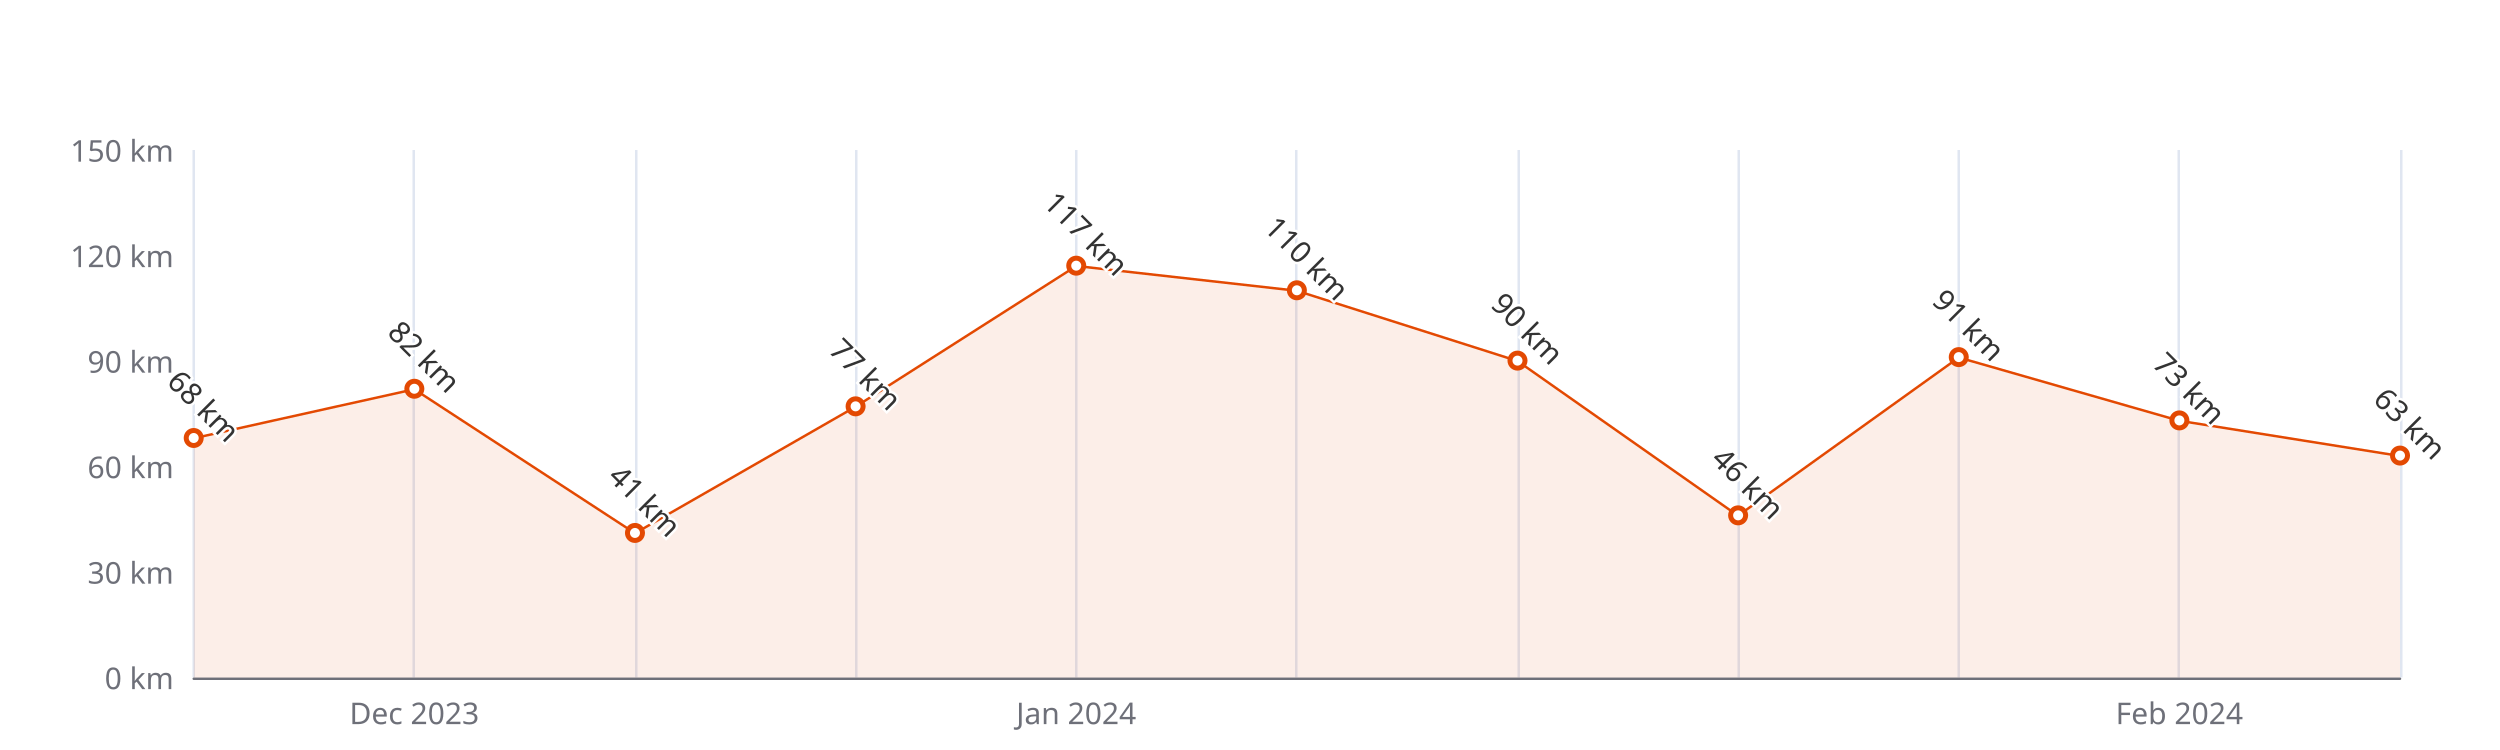
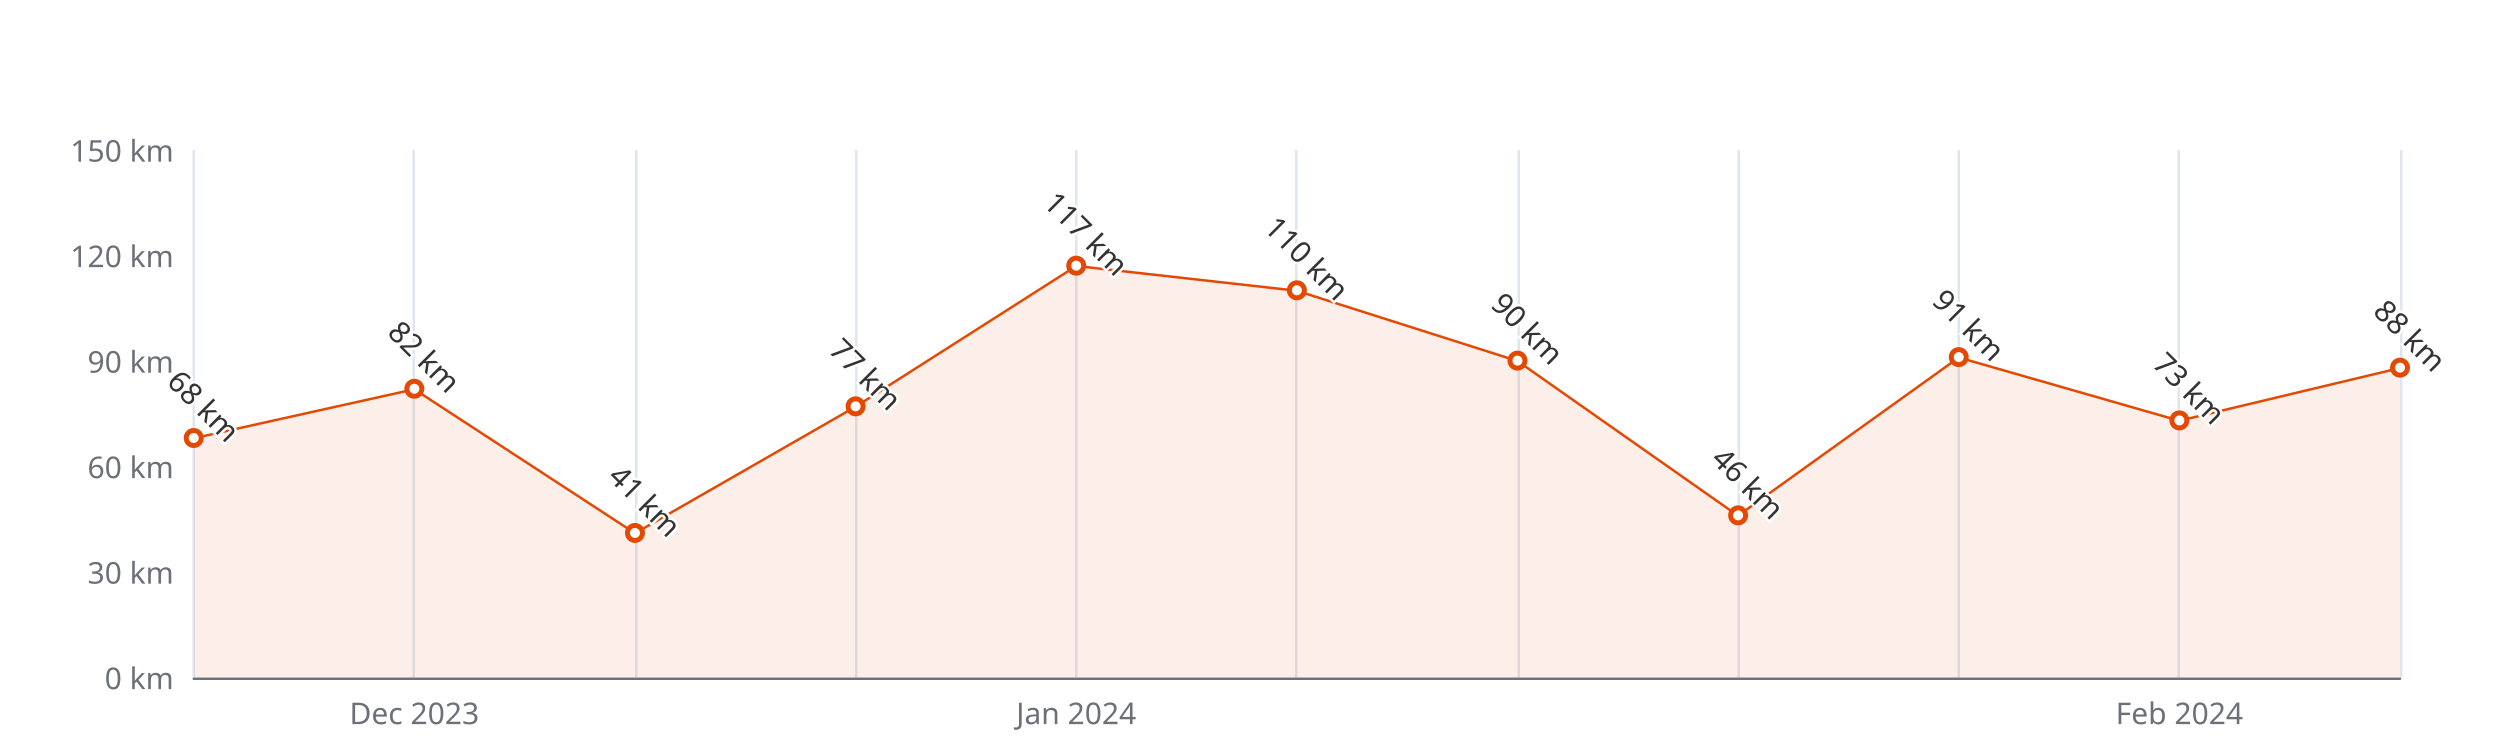
<svg xmlns="http://www.w3.org/2000/svg" width="1000" height="300" version="1.1" baseProfile="full" viewBox="0 0 1000 300">
  <rect width="1000" height="300" x="0" y="0" id="0" fill="#ffffff" />
  <path d="M77.5 60L77.5 271" fill="none" stroke="#E0E6F1" />
  <path d="M165.5 60L165.5 271" fill="none" stroke="#E0E6F1" />
  <path d="M254.5 60L254.5 271" fill="none" stroke="#E0E6F1" />
  <path d="M342.5 60L342.5 271" fill="none" stroke="#E0E6F1" />
  <path d="M430.5 60L430.5 271" fill="none" stroke="#E0E6F1" />
  <path d="M518.5 60L518.5 271" fill="none" stroke="#E0E6F1" />
  <path d="M607.5 60L607.5 271" fill="none" stroke="#E0E6F1" />
  <path d="M695.5 60L695.5 271" fill="none" stroke="#E0E6F1" />
  <path d="M783.5 60L783.5 271" fill="none" stroke="#E0E6F1" />
  <path d="M871.5 60L871.5 271" fill="none" stroke="#E0E6F1" />
  <path d="M960.5 60L960.5 271" fill="none" stroke="#E0E6F1" />
  <path d="M77.5 271.5L960 271.5" fill="none" stroke="#6E7079" stroke-linecap="round" />
  <text dominant-baseline="central" text-anchor="end" style="font-size:12px;font-family:sans-serif;" xml:space="preserve" transform="translate(69.48 271)" fill="#6E7079">0 km</text>
  <text dominant-baseline="central" text-anchor="end" style="font-size:12px;font-family:sans-serif;" xml:space="preserve" transform="translate(69.48 228.8)" fill="#6E7079">30 km</text>
  <text dominant-baseline="central" text-anchor="end" style="font-size:12px;font-family:sans-serif;" xml:space="preserve" transform="translate(69.48 186.6)" fill="#6E7079">60 km</text>
  <text dominant-baseline="central" text-anchor="end" style="font-size:12px;font-family:sans-serif;" xml:space="preserve" transform="translate(69.48 144.4)" fill="#6E7079">90 km</text>
  <text dominant-baseline="central" text-anchor="end" style="font-size:12px;font-family:sans-serif;" xml:space="preserve" transform="translate(69.48 102.2)" fill="#6E7079">120 km</text>
  <text dominant-baseline="central" text-anchor="end" style="font-size:12px;font-family:sans-serif;" xml:space="preserve" transform="translate(69.48 60)" fill="#6E7079">150 km</text>
  <text dominant-baseline="central" text-anchor="middle" style="font-size:12px;font-family:sans-serif;" xml:space="preserve" y="6" transform="translate(165.732 279)" fill="#6E7079">Dec 2023</text>
  <text dominant-baseline="central" text-anchor="middle" style="font-size:12px;font-family:sans-serif;" xml:space="preserve" y="6" transform="translate(430.488 279)" fill="#6E7079">Jan 2024</text>
  <text dominant-baseline="central" text-anchor="middle" style="font-size:12px;font-family:sans-serif;" xml:space="preserve" y="6" transform="translate(871.748 279)" fill="#6E7079">Feb 2024</text>
  <g clip-path="url(#zr5-c0)">
-     <path d="M77.5 175.3L165.7 155.7L254 213.3L342.2 162.7L430.5 106.4L518.7 116.3L607 144.4L695.2 206.3L783.5 143L871.7 168.3L960 182.4L960 271L871.7 271L783.5 271L695.2 271L607 271L518.7 271L430.5 271L342.2 271L254 271L165.7 271L77.5 271Z" fill="rgb(227,73,2)" fill-opacity="0.09" />
-     <path d="M77.5 175.3L165.7 155.7L254 213.3L342.2 162.7L430.5 106.4L518.7 116.3L607 144.4L695.2 206.3L783.5 143L871.7 168.3L960 182.4" fill="none" stroke="#E34902" stroke-linejoin="bevel" />
+     <path d="M77.5 175.3L165.7 155.7L254 213.3L342.2 162.7L430.5 106.4L518.7 116.3L607 144.4L695.2 206.3L783.5 143L871.7 168.3L960 147.2L960 271L871.7 271L783.5 271L695.2 271L607 271L518.7 271L430.5 271L342.2 271L254 271L165.7 271L77.5 271Z" fill="rgb(227,73,2)" fill-opacity="0.09" />
+     <path d="M77.5 175.3L165.7 155.7L254 213.3L342.2 162.7L430.5 106.4L518.7 116.3L607 144.4L695.2 206.3L783.5 143L871.7 168.3L960 147.2" fill="none" stroke="#E34902" stroke-linejoin="bevel" />
  </g>
  <path d="M1 0A1 1 0 1 1 1 -0.1A1 1 0 0 1 1 0" transform="matrix(3,0,0,3,77.48,175.3467)" fill="#fff" stroke="#E34902" stroke-width="0.667" />
  <path d="M1 0A1 1 0 1 1 1 -0.1A1 1 0 0 1 1 0" transform="matrix(3,0,0,3,165.732,155.6533)" fill="#fff" stroke="#E34902" stroke-width="0.667" />
  <path d="M1 0A1 1 0 1 1 1 -0.1A1 1 0 0 1 1 0" transform="matrix(3,0,0,3,253.984,213.3267)" fill="#fff" stroke="#E34902" stroke-width="0.667" />
  <path d="M1 0A1 1 0 1 1 1 -0.1A1 1 0 0 1 1 0" transform="matrix(3,0,0,3,342.236,162.6867)" fill="#fff" stroke="#E34902" stroke-width="0.667" />
  <path d="M1 0A1 1 0 1 1 1 -0.1A1 1 0 0 1 1 0" transform="matrix(3,0,0,3,430.488,106.42)" fill="#fff" stroke="#E34902" stroke-width="0.667" />
  <path d="M1 0A1 1 0 1 1 1 -0.1A1 1 0 0 1 1 0" transform="matrix(3,0,0,3,518.74,116.2667)" fill="#fff" stroke="#E34902" stroke-width="0.667" />
  <path d="M1 0A1 1 0 1 1 1 -0.1A1 1 0 0 1 1 0" transform="matrix(3,0,0,3,606.992,144.4)" fill="#fff" stroke="#E34902" stroke-width="0.667" />
  <path d="M1 0A1 1 0 1 1 1 -0.1A1 1 0 0 1 1 0" transform="matrix(3,0,0,3,695.244,206.2933)" fill="#fff" stroke="#E34902" stroke-width="0.667" />
  <path d="M1 0A1 1 0 1 1 1 -0.1A1 1 0 0 1 1 0" transform="matrix(3,0,0,3,783.496,142.9933)" fill="#fff" stroke="#E34902" stroke-width="0.667" />
  <path d="M1 0A1 1 0 1 1 1 -0.1A1 1 0 0 1 1 0" transform="matrix(3,0,0,3,871.748,168.3133)" fill="#fff" stroke="#E34902" stroke-width="0.667" />
-   <path d="M1 0A1 1 0 1 1 1 -0.1A1 1 0 0 1 1 0" transform="matrix(3,0,0,3,960,182.38)" fill="#fff" stroke="#E34902" stroke-width="0.667" />
+   <path d="M1 0A1 1 0 1 1 1 -0.1A1 1 0 0 1 1 0" transform="matrix(3,0,0,3,960,147.2133)" fill="#fff" stroke="#E34902" stroke-width="0.667" />
  <text dominant-baseline="central" text-anchor="middle" style="font-size:12px;font-family:sans-serif;" xml:space="preserve" y="-6" transform="matrix(0.707,0.707,-0.707,0.707,77.48,166.3467)" fill="#333" stroke="rgb(255,255,255)" stroke-width="2" paint-order="stroke" stroke-miterlimit="2">68 km</text>
  <text dominant-baseline="central" text-anchor="middle" style="font-size:12px;font-family:sans-serif;" xml:space="preserve" y="-6" transform="matrix(0.707,0.707,-0.707,0.707,165.732,146.6533)" fill="#333" stroke="rgb(255,255,255)" stroke-width="2" paint-order="stroke" stroke-miterlimit="2">82 km</text>
  <text dominant-baseline="central" text-anchor="middle" style="font-size:12px;font-family:sans-serif;" xml:space="preserve" y="-6" transform="matrix(0.707,0.707,-0.707,0.707,253.984,204.3267)" fill="#333" stroke="rgb(255,255,255)" stroke-width="2" paint-order="stroke" stroke-miterlimit="2">41 km</text>
  <text dominant-baseline="central" text-anchor="middle" style="font-size:12px;font-family:sans-serif;" xml:space="preserve" y="-6" transform="matrix(0.707,0.707,-0.707,0.707,342.236,153.6867)" fill="#333" stroke="rgb(255,255,255)" stroke-width="2" paint-order="stroke" stroke-miterlimit="2">77 km</text>
  <text dominant-baseline="central" text-anchor="middle" style="font-size:12px;font-family:sans-serif;" xml:space="preserve" y="-6" transform="matrix(0.707,0.707,-0.707,0.707,430.488,97.42)" fill="#333" stroke="rgb(255,255,255)" stroke-width="2" paint-order="stroke" stroke-miterlimit="2">117 km</text>
  <text dominant-baseline="central" text-anchor="middle" style="font-size:12px;font-family:sans-serif;" xml:space="preserve" y="-6" transform="matrix(0.707,0.707,-0.707,0.707,518.74,107.2667)" fill="#333" stroke="rgb(255,255,255)" stroke-width="2" paint-order="stroke" stroke-miterlimit="2">110 km</text>
  <text dominant-baseline="central" text-anchor="middle" style="font-size:12px;font-family:sans-serif;" xml:space="preserve" y="-6" transform="matrix(0.707,0.707,-0.707,0.707,606.992,135.4)" fill="#333" stroke="rgb(255,255,255)" stroke-width="2" paint-order="stroke" stroke-miterlimit="2">90 km</text>
  <text dominant-baseline="central" text-anchor="middle" style="font-size:12px;font-family:sans-serif;" xml:space="preserve" y="-6" transform="matrix(0.707,0.707,-0.707,0.707,695.244,197.2933)" fill="#333" stroke="rgb(255,255,255)" stroke-width="2" paint-order="stroke" stroke-miterlimit="2">46 km</text>
  <text dominant-baseline="central" text-anchor="middle" style="font-size:12px;font-family:sans-serif;" xml:space="preserve" y="-6" transform="matrix(0.707,0.707,-0.707,0.707,783.496,133.9933)" fill="#333" stroke="rgb(255,255,255)" stroke-width="2" paint-order="stroke" stroke-miterlimit="2">91 km</text>
  <text dominant-baseline="central" text-anchor="middle" style="font-size:12px;font-family:sans-serif;" xml:space="preserve" y="-6" transform="matrix(0.707,0.707,-0.707,0.707,871.748,159.3133)" fill="#333" stroke="rgb(255,255,255)" stroke-width="2" paint-order="stroke" stroke-miterlimit="2">73 km</text>
-   <text dominant-baseline="central" text-anchor="middle" style="font-size:12px;font-family:sans-serif;" xml:space="preserve" y="-6" transform="matrix(0.707,0.707,-0.707,0.707,960,173.38)" fill="#333" stroke="rgb(255,255,255)" stroke-width="2" paint-order="stroke" stroke-miterlimit="2">63 km</text>
+   <text dominant-baseline="central" text-anchor="middle" style="font-size:12px;font-family:sans-serif;" xml:space="preserve" y="-6" transform="matrix(0.707,0.707,-0.707,0.707,960,138.2133)" fill="#333" stroke="rgb(255,255,255)" stroke-width="2" paint-order="stroke" stroke-miterlimit="2">88 km</text>
  <defs>
    <clipPath id="zr5-c0">
      <path d="M76 59.5l884 0l0 212l-884 0Z" fill="#000" />
    </clipPath>
  </defs>
</svg>
